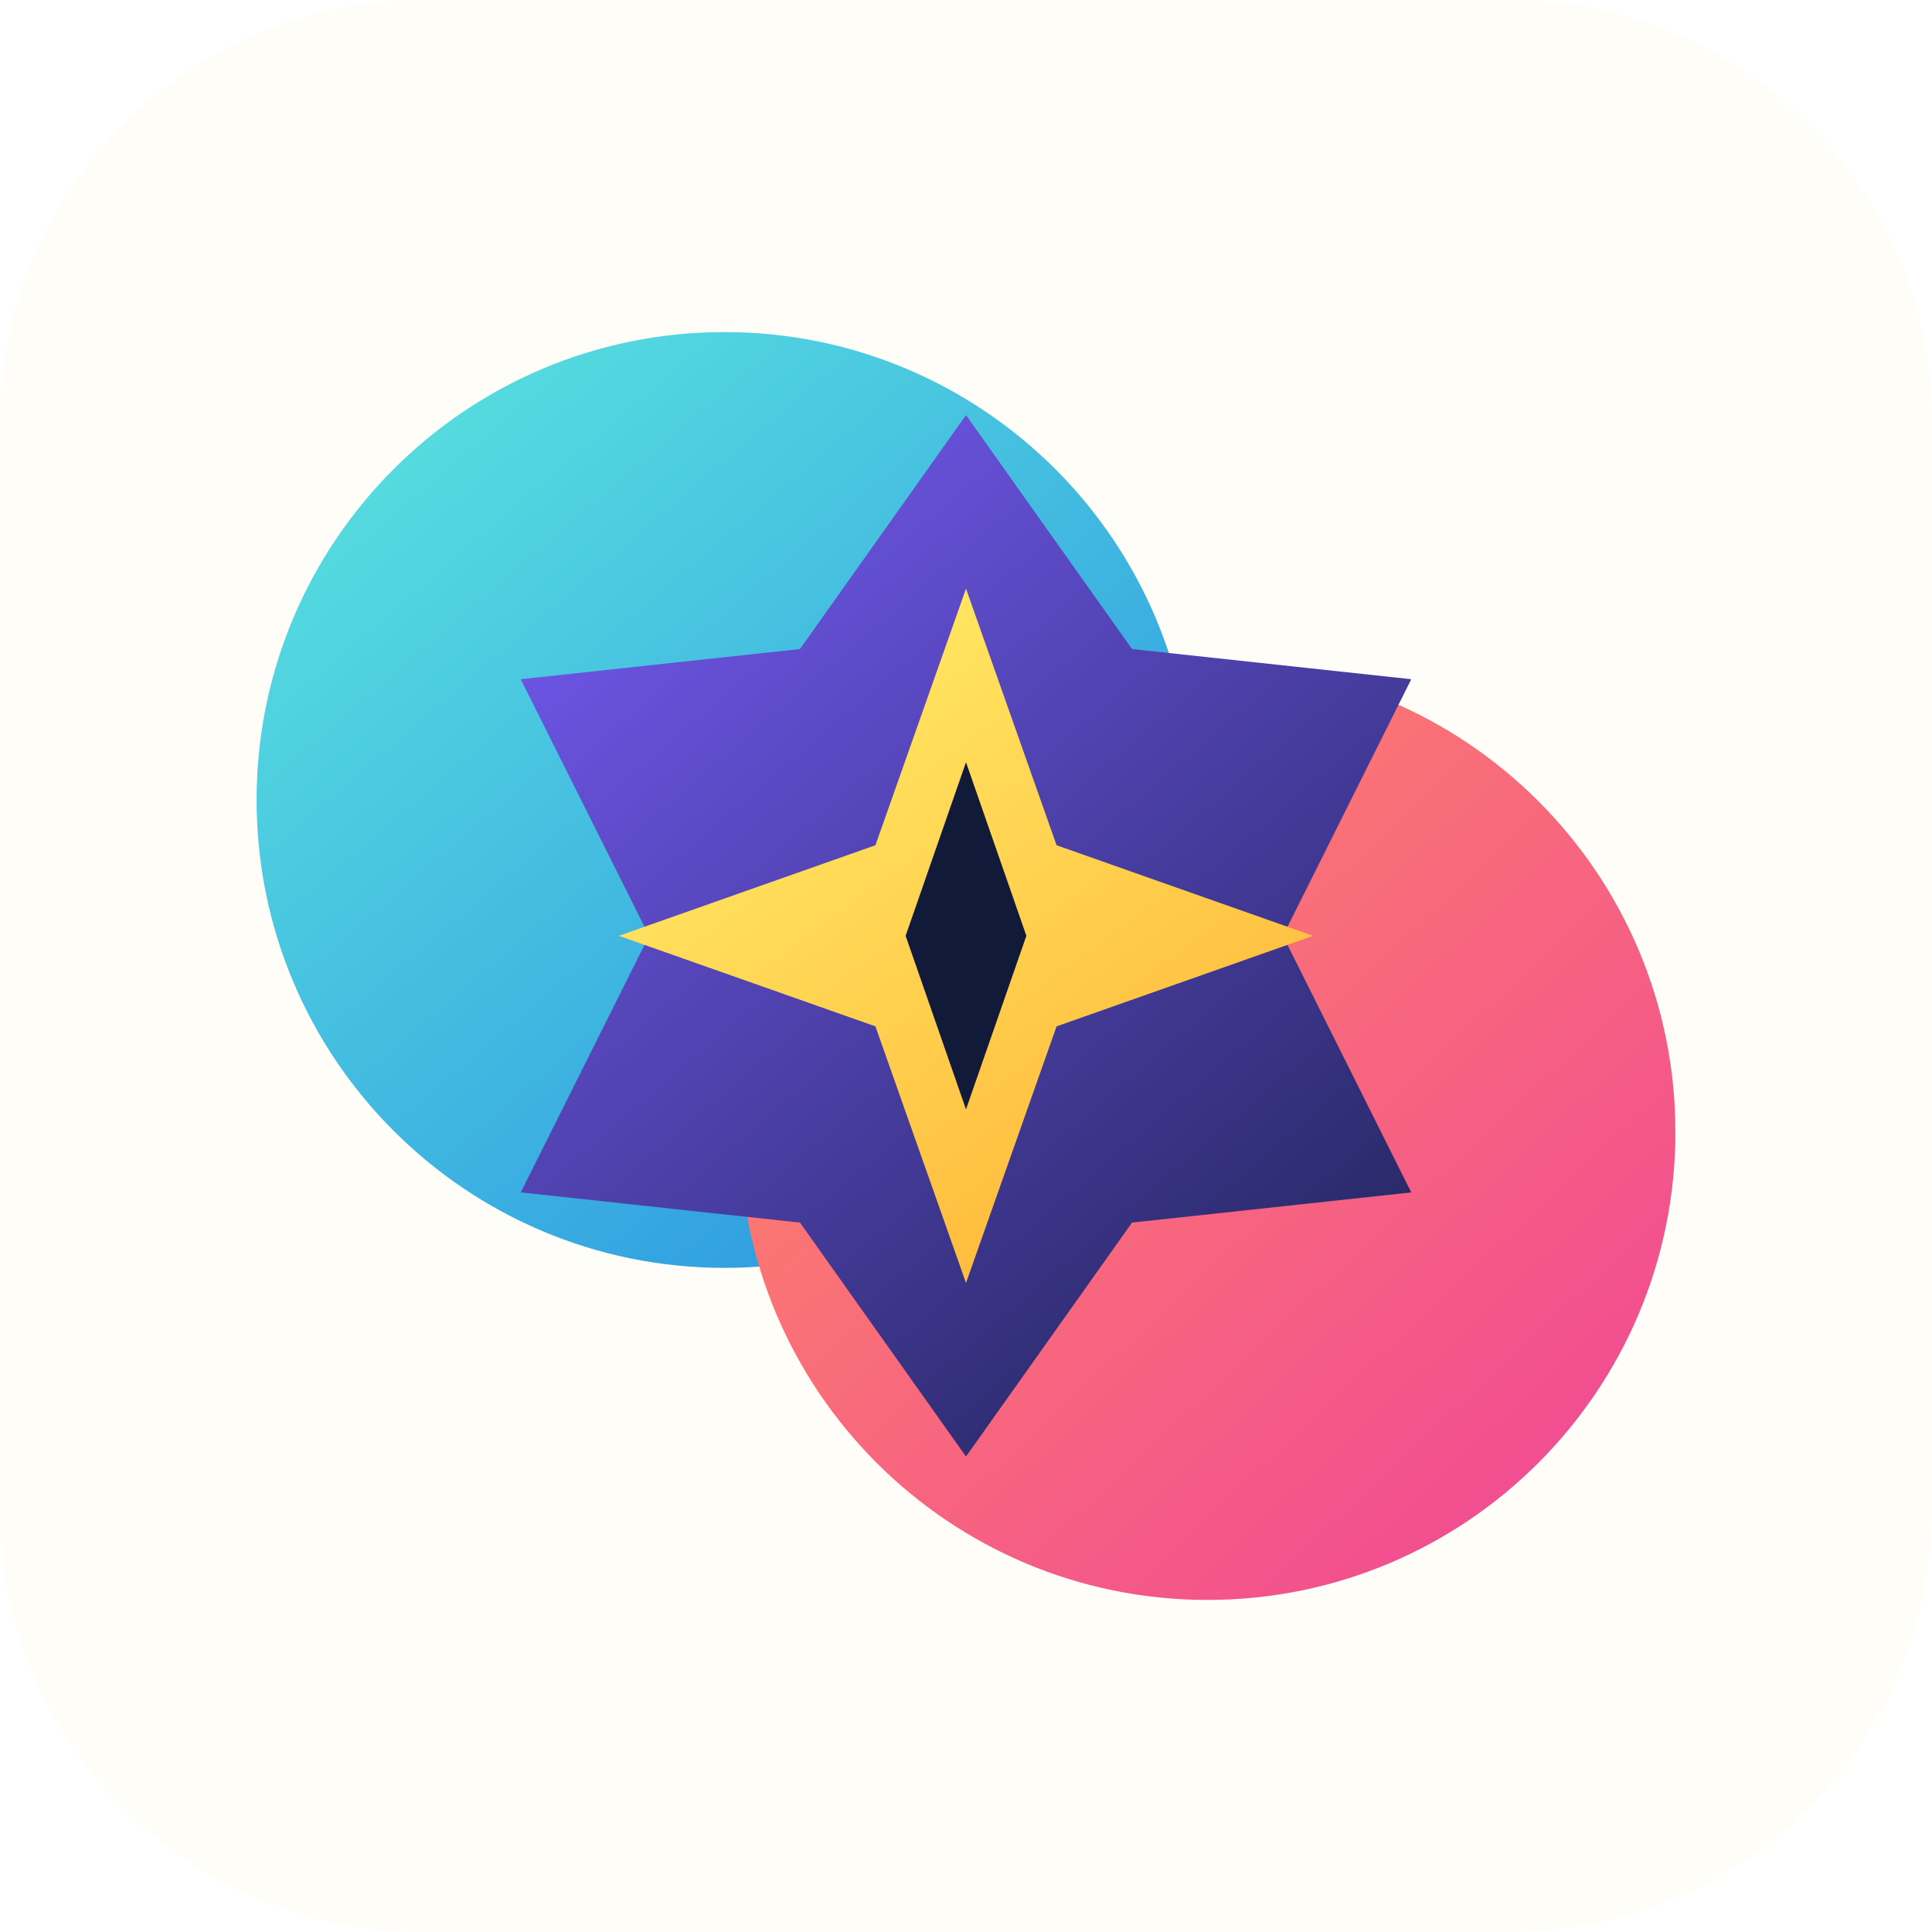
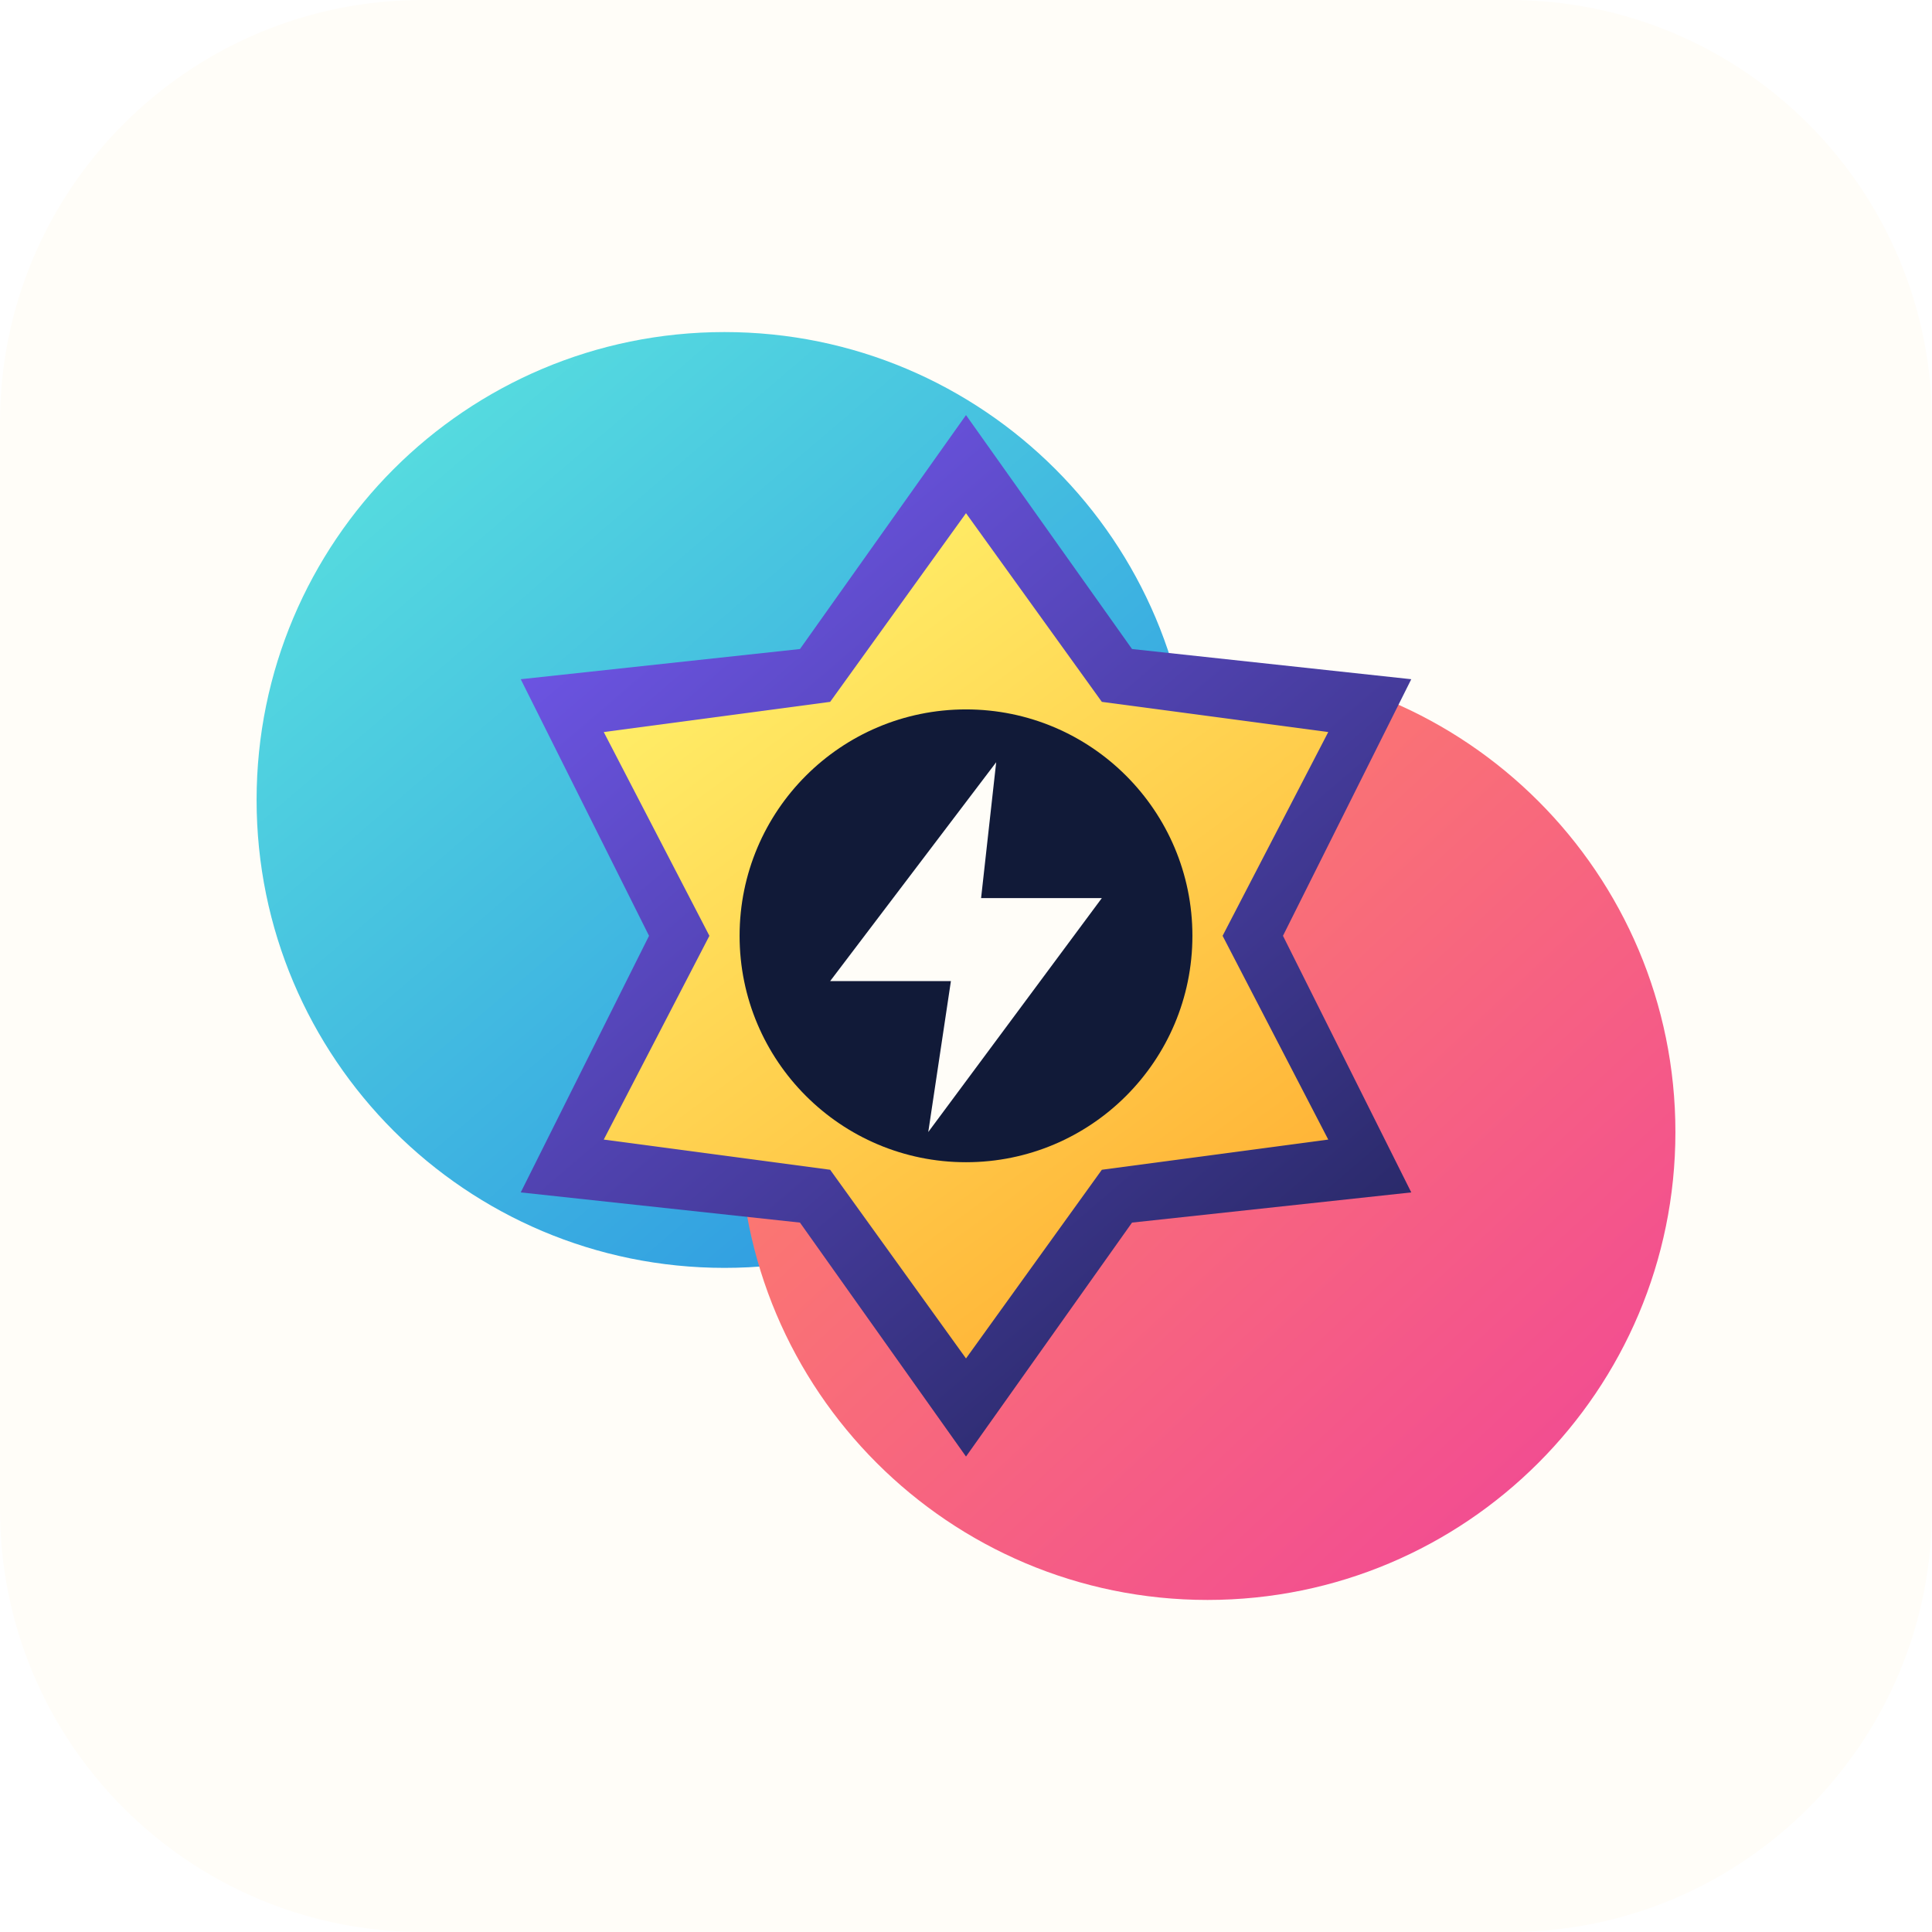
<svg xmlns="http://www.w3.org/2000/svg" viewBox="0 0 256 256" role="img" aria-labelledby="title desc">
  <defs>
    <linearGradient id="stamate-cyan" x1="44" y1="44" x2="150" y2="168" gradientUnits="userSpaceOnUse">
      <stop stop-color="#5BE4DF" />
      <stop offset="1" stop-color="#288FE2" />
    </linearGradient>
    <linearGradient id="stamate-coral" x1="104" y1="92" x2="218" y2="214" gradientUnits="userSpaceOnUse">
      <stop stop-color="#FF8A63" />
      <stop offset="1" stop-color="#F04498" />
    </linearGradient>
    <linearGradient id="stamate-spark" x1="92" y1="78" x2="164" y2="176" gradientUnits="userSpaceOnUse">
      <stop stop-color="#FFF16A" />
      <stop offset="1" stop-color="#FFAE32" />
    </linearGradient>
    <linearGradient id="stamate-badge" x1="82" y1="70" x2="178" y2="182" gradientUnits="userSpaceOnUse">
      <stop stop-color="#6F56E8" />
      <stop offset="1" stop-color="#24265F" />
    </linearGradient>
  </defs>
  <rect width="256" height="256" rx="56" fill="#FFFDF8" />
  <circle cx="96" cy="106" r="62" fill="url(#stamate-cyan)" />
  <circle cx="160" cy="150" r="62" fill="url(#stamate-coral)" />
  <path d="M128 55 150 86 187 90 170 124 187 158 150 162 128 193 106 162 69 158 86 124 69 90 106 86Z" fill="url(#stamate-badge)" />
-   <path d="m128 78 12 34 34 12-34 12-12 34-12-34-34-12 34-12z" fill="url(#stamate-spark)" />
-   <path d="m128 101 8 23-8 23-8-23z" fill="#111A38" />
+   <path d="M128 68 146 93 176 97 162 124 176 151 146 155 128 180 110 155 80 151 94 124 80 97 110 93Z" fill="url(#stamate-spark)" />
+   <circle cx="128" cy="124" r="30" fill="#111A38" />
+   <path d="m132 101-22 29h16l-3 20 23-31h-16z" fill="#FFFDF8" />
</svg>
